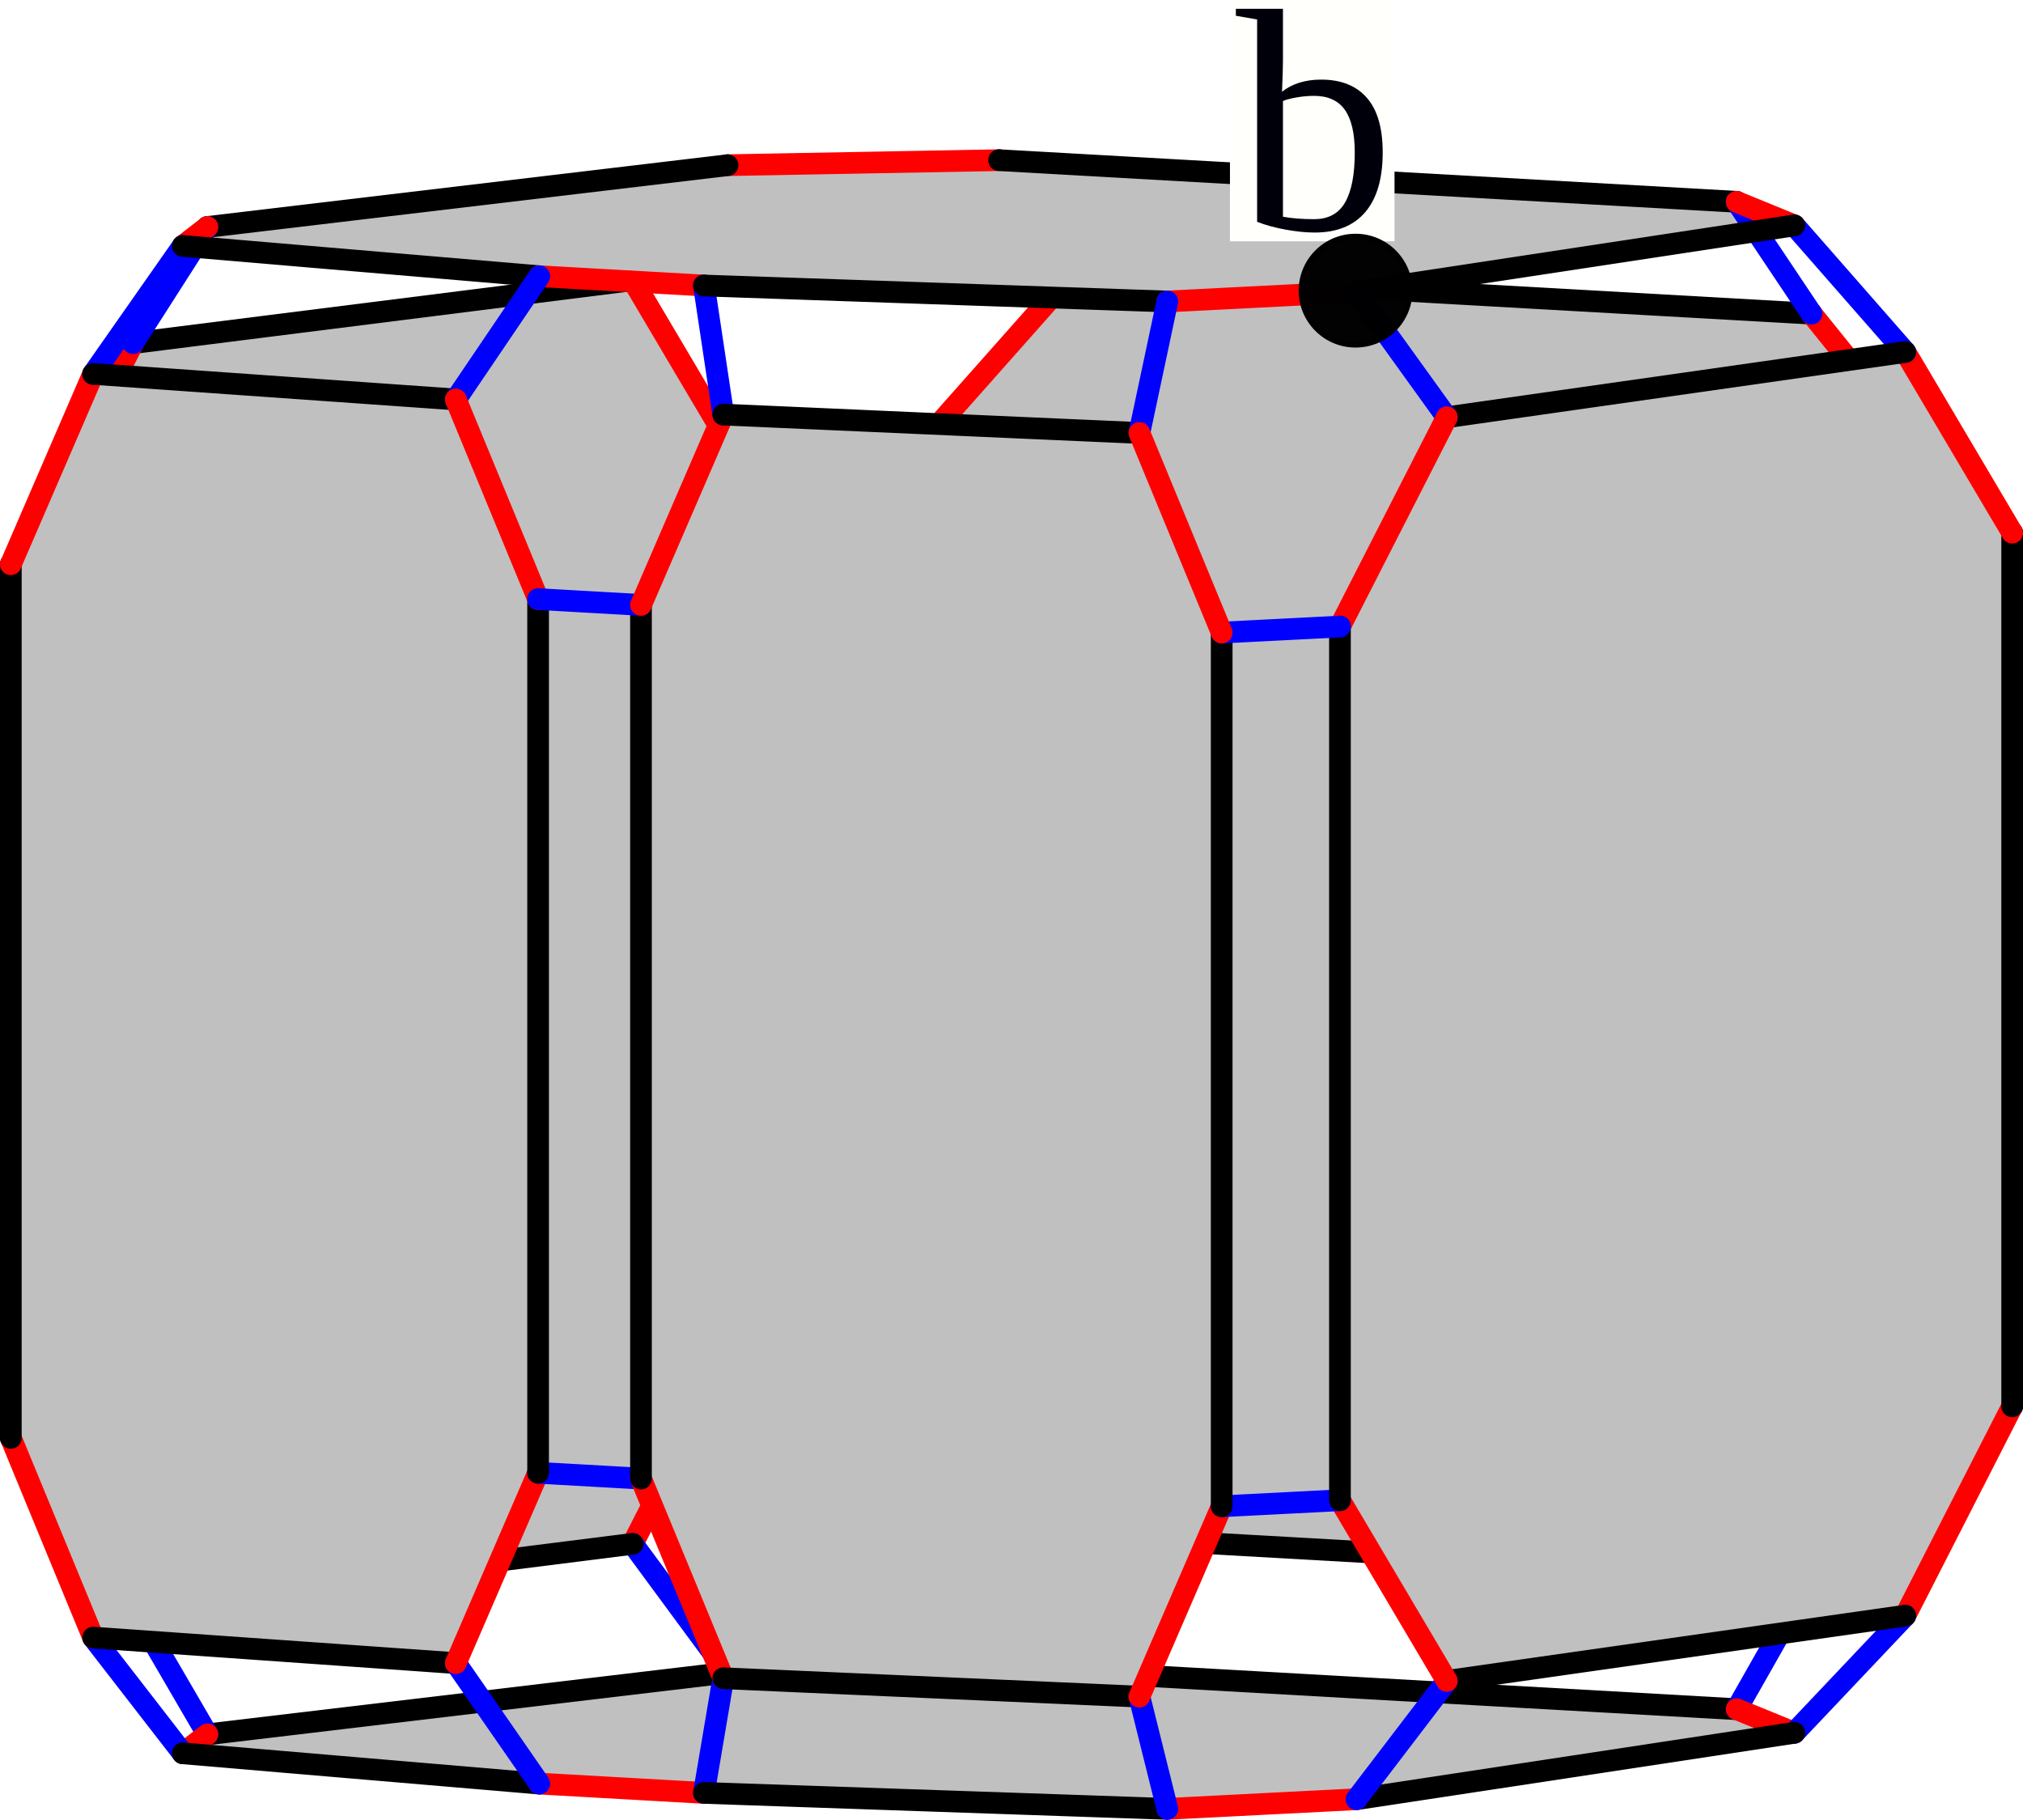
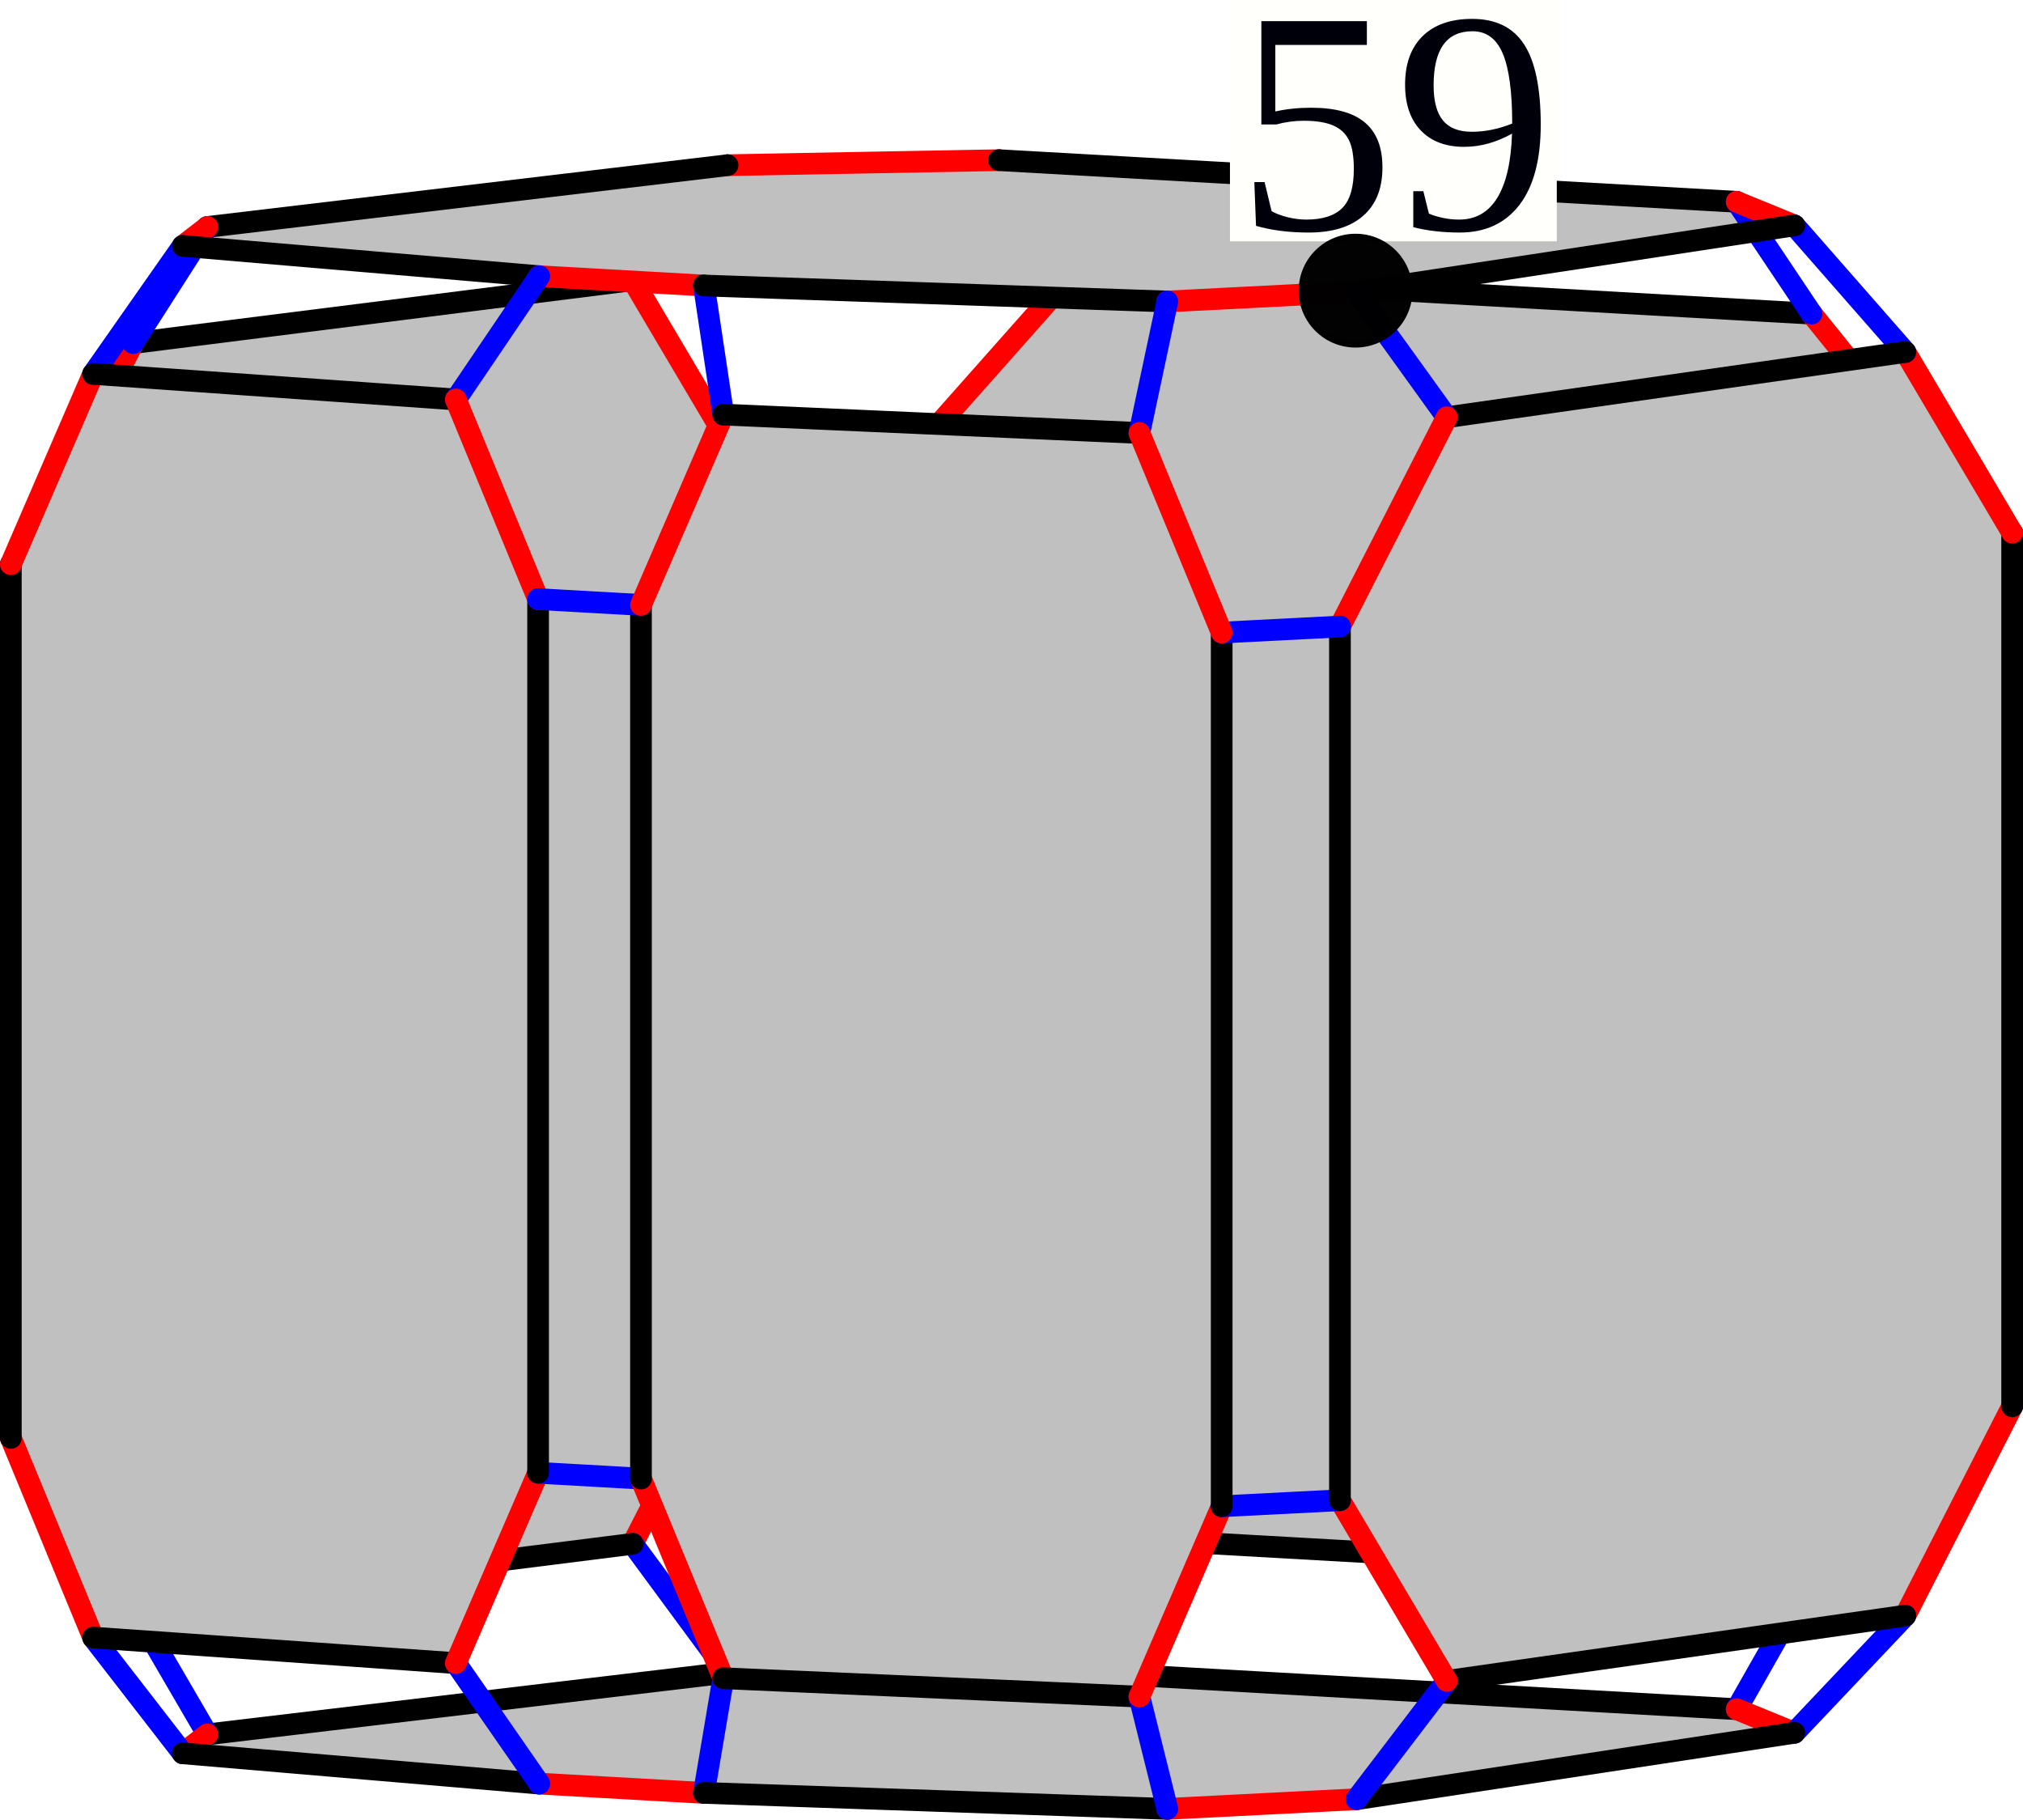
<svg xmlns="http://www.w3.org/2000/svg" width="373.288" height="335.758" version="1.1" id="svg21333">
  <defs id="defs21337" />
  <style id="style">
		.arc0 {
			fill:none;
			fill-rule:evenodd;
			stroke:black;
			stroke-width:4;
			stroke-linecap:round;
			stroke-linejoin:round;
			stroke-opacity:1;
		}
		.arc1 {
			fill:none;
			fill-rule:evenodd;
			stroke:red;
			stroke-width:4;
			stroke-linecap:round;
			stroke-linejoin:round;
			stroke-opacity:1;
		}
		.arc2 {
			fill:none;
			fill-rule:evenodd;
			stroke:blue;
			stroke-width:4;
			stroke-linecap:round;
			stroke-linejoin:round;
			stroke-opacity:1;
		}
		.arc3 {
			fill:none;
			fill-rule:evenodd;
			stroke:green;
			stroke-width:4;
			stroke-linecap:round;
			stroke-linejoin:round;
			stroke-opacity:1;
		}
		.topological-dart {
			fill:#000000;
			stroke:#000000;
			stroke-width:0;
			stroke-linecap:round;
			stroke-linejoin:round;
			stroke-dasharray:none;
			paint-order:markers fill stroke;
		}
	</style>
  <polygon points="901.908,245.076 901.908,406.281 871.534,440.544 735.431,432.862 705.057,395.171 705.057,233.966 735.431,199.703 871.534,207.385 " id="face_22_23_18_17_16_15_20_21" style="fill:#c0c0c0;stroke:none" opacity="1" transform="translate(-537.2748,-149.5122)" />
  <line class="arc1" id="link21_@1_20" x1="167.782" y1="245.659" x2="198.156" y2="283.35" />
  <line class="arc2" id="link21_@2_26" x1="167.782" y1="245.659" x2="136.47" y2="246.238" />
  <line class="arc0" id="link21_@0_22" x1="167.782" y1="245.659" x2="167.782" y2="84.453" />
  <polygon points="542.111,251.438 542.111,412.644 561.836,445.98 654.019,434.366 673.744,395.75 673.744,234.544 654.019,201.207 561.836,212.821 " id="face_27_28_33_32_31_30_25_26" style="fill:#c0c0c0;stroke:none" opacity="1" transform="translate(-537.2748,-149.5122)" />
  <line class="arc1" id="link26_@1_25" x1="136.47" y1="246.238" x2="116.744" y2="284.854" />
  <line class="arc0" id="link26_@0_27" x1="136.47" y1="246.238" x2="136.47" y2="85.032" />
  <line class="arc1" id="link22_@1_23" x1="167.782" y1="84.453" x2="198.156" y2="50.191" />
  <line class="arc2" id="link22_@2_27" x1="167.782" y1="84.453" x2="136.47" y2="85.032" />
  <line class="arc2" id="link20_@2_0" x1="198.156" y1="283.35" x2="184.348" y2="307.683" />
  <line class="arc0" id="link20_@0_15" x1="198.156" y1="283.35" x2="334.259" y2="291.032" />
  <line class="arc1" id="link27_@1_28" x1="136.47" y1="85.032" x2="116.744" y2="51.695" />
  <line class="arc2" id="link25_@2_1" x1="116.744" y1="284.854" x2="134.249" y2="308.609" />
  <line class="arc0" id="link25_@0_30" x1="116.744" y1="284.854" x2="24.562" y2="296.468" />
  <polygon points="868.375,469.231 787.582,481.488 752.67,483.271 667.162,480.321 636.788,478.607 571.006,473.018 575.544,469.521 671.524,458.121 721.623,457.195 857.726,464.877 " id="face_7_6_5_4_9_8_3_2_1_0" style="fill:#c0c0c0;stroke:none" opacity="1" transform="translate(-537.2748,-149.5122)" />
  <line class="arc1" id="link0_@1_1" x1="184.348" y1="307.683" x2="134.249" y2="308.609" />
  <line class="arc0" id="link0_@0_7" x1="184.348" y1="307.683" x2="320.451" y2="315.365" />
  <line class="arc2" id="link23_@2_24" x1="198.156" y1="50.191" x2="184.348" y2="29.554" />
  <line class="arc0" id="link23_@0_18" x1="198.156" y1="50.191" x2="334.259" y2="57.872" />
  <line class="arc0" id="link1_@0_2" x1="134.249" y1="308.609" x2="38.269" y2="320.009" />
  <line class="arc2" id="link28_@2_29" x1="116.744" y1="51.695" x2="134.249" y2="30.479" />
  <line class="arc0" id="link28_@0_33" x1="116.744" y1="51.695" x2="24.562" y2="63.309" />
  <polygon points="868.375,191.101 787.582,203.358 752.67,205.141 667.162,202.191 636.788,200.477 571.006,194.888 575.544,191.391 671.524,179.991 721.623,179.066 857.726,186.747 " id="face_19_14_59_54_49_44_39_34_29_24" style="fill:#c0c0c0;stroke:none" opacity="1" transform="translate(-537.2748,-149.5122)" />
  <line class="arc1" id="link24_@1_29" x1="184.348" y1="29.554" x2="134.249" y2="30.479" />
  <line class="arc0" id="link24_@0_19" x1="184.348" y1="29.554" x2="320.451" y2="37.235" />
  <line class="arc0" id="link29_@0_34" x1="134.249" y1="30.479" x2="38.269" y2="41.879" />
  <line class="arc1" id="link15_@1_16" x1="334.259" y1="291.032" x2="364.633" y2="256.769" />
  <line class="arc2" id="link15_@2_7" x1="334.259" y1="291.032" x2="320.451" y2="315.365" />
  <line class="arc1" id="link7_@1_6" x1="320.451" y1="315.365" x2="331.1" y2="319.719" />
  <line class="arc1" id="link18_@1_17" x1="334.259" y1="57.872" x2="364.633" y2="95.563" />
  <line class="arc2" id="link18_@2_19" x1="334.259" y1="57.872" x2="320.451" y2="37.235" />
  <line class="arc2" id="link16_@2_11" x1="364.633" y1="256.769" x2="371.288" y2="259.491" />
  <line class="arc0" id="link16_@0_17" x1="364.633" y1="256.769" x2="364.633" y2="95.563" />
  <line class="arc2" id="link17_@2_12" x1="364.633" y1="95.563" x2="371.288" y2="98.285" />
  <line class="arc1" id="link19_@1_14" x1="320.451" y1="37.235" x2="331.1" y2="41.589" />
  <polygon points="784.524,265.119 784.524,426.325 804.249,459.662 888.838,447.619 908.563,409.003 908.563,247.797 888.838,214.46 804.249,226.503 " id="face_12_13_58_57_56_55_10_11" style="fill:#c0c0c0;stroke:none" opacity="1" transform="translate(-537.2748,-149.5122)" />
  <line class="arc1" id="link11_@1_10" x1="371.288" y1="259.491" x2="351.563" y2="298.107" />
  <line class="arc0" id="link11_@0_12" x1="371.288" y1="259.491" x2="371.288" y2="98.285" />
  <line class="arc1" id="link30_@1_31" x1="24.562" y1="296.468" x2="4.836" y2="263.131" />
  <line class="arc2" id="link30_@2_2" x1="24.562" y1="296.468" x2="38.269" y2="320.009" />
  <line class="arc1" id="link12_@1_13" x1="371.288" y1="98.285" x2="351.563" y2="64.948" />
  <line class="arc2" id="link6_@2_10" x1="331.1" y1="319.719" x2="351.563" y2="298.107" />
  <line class="arc0" id="link6_@0_5" x1="331.1" y1="319.719" x2="250.307" y2="331.976" />
  <line class="arc1" id="link2_@1_3" x1="38.269" y1="320.009" x2="33.731" y2="323.505" />
  <line class="arc0" id="link10_@0_55" x1="351.563" y1="298.107" x2="266.974" y2="310.15" />
  <line class="arc1" id="link33_@1_32" x1="24.562" y1="63.309" x2="4.836" y2="101.925" />
  <line class="arc2" id="link33_@2_34" x1="24.562" y1="63.309" x2="38.269" y2="41.879" />
  <line class="arc2" id="link14_@2_13" x1="331.1" y1="41.589" x2="351.563" y2="64.948" />
  <line class="arc0" id="link14_@0_59" x1="331.1" y1="41.589" x2="250.307" y2="53.846" />
  <line class="arc2" id="link31_@2_36" x1="4.836" y1="263.131" x2="2" y2="265.317" />
  <line class="arc0" id="link31_@0_32" x1="4.836" y1="263.131" x2="4.836" y2="101.925" />
  <line class="arc1" id="link34_@1_39" x1="38.269" y1="41.879" x2="33.731" y2="45.376" />
  <line class="arc0" id="link13_@0_58" x1="351.563" y1="64.948" x2="266.974" y2="76.99" />
  <line class="arc2" id="link32_@2_37" x1="4.836" y1="101.925" x2="2" y2="104.111" />
  <line class="arc2" id="link3_@2_35" x1="33.731" y1="323.505" x2="17.187" y2="302.151" />
  <line class="arc0" id="link3_@0_8" x1="33.731" y1="323.505" x2="99.513" y2="329.095" />
  <polygon points="636.566,260.052 636.566,421.258 621.379,456.378 554.462,451.663 539.275,414.829 539.275,253.623 554.462,218.504 621.379,223.219 " id="face_37_38_43_42_41_40_35_36" style="fill:#c0c0c0;stroke:none" opacity="1" transform="translate(-537.2748,-149.5122)" />
  <line class="arc1" id="link36_@1_35" x1="2" y1="265.317" x2="17.187" y2="302.151" />
  <line class="arc0" id="link36_@0_37" x1="2" y1="265.317" x2="2" y2="104.111" />
  <line class="arc0" id="link35_@0_40" x1="17.187" y1="302.151" x2="84.104" y2="306.866" />
  <line class="arc1" id="link37_@1_38" x1="2" y1="104.111" x2="17.187" y2="68.991" />
  <line class="arc2" id="link39_@2_38" x1="33.731" y1="45.376" x2="17.187" y2="68.991" />
  <line class="arc0" id="link39_@0_44" x1="33.731" y1="45.376" x2="99.513" y2="50.965" />
  <line class="arc0" id="link38_@0_43" x1="17.187" y1="68.991" x2="84.104" y2="73.706" />
  <line class="arc1" id="link8_@1_9" x1="99.513" y1="329.095" x2="129.888" y2="330.809" />
  <line class="arc2" id="link8_@2_40" x1="99.513" y1="329.095" x2="84.104" y2="306.866" />
  <line class="arc1" id="link40_@1_41" x1="84.104" y1="306.866" x2="99.291" y2="271.746" />
  <line class="arc2" id="link41_@2_46" x1="99.291" y1="271.746" x2="118.275" y2="272.817" />
  <line class="arc0" id="link41_@0_42" x1="99.291" y1="271.746" x2="99.291" y2="110.54" />
  <line class="arc2" id="link9_@2_45" x1="129.888" y1="330.809" x2="133.462" y2="309.651" />
  <line class="arc0" id="link9_@0_4" x1="129.888" y1="330.809" x2="215.395" y2="333.758" />
  <line class="arc1" id="link44_@1_49" x1="99.513" y1="50.965" x2="129.888" y2="52.679" />
  <line class="arc2" id="link44_@2_43" x1="99.513" y1="50.965" x2="84.104" y2="73.706" />
  <line class="arc1" id="link43_@1_42" x1="84.104" y1="73.706" x2="99.291" y2="110.54" />
  <polygon points="762.703,266.233 762.703,427.439 747.516,462.558 670.737,459.163 655.55,422.33 655.55,261.124 670.737,226.004 747.516,229.399 " id="face_47_48_53_52_51_50_45_46" style="fill:#c0c0c0;stroke:none" opacity="1" transform="translate(-537.2748,-149.5122)" />
  <line class="arc1" id="link46_@1_45" x1="118.275" y1="272.817" x2="133.462" y2="309.651" />
  <line class="arc0" id="link46_@0_47" x1="118.275" y1="272.817" x2="118.275" y2="111.611" />
  <line class="arc2" id="link42_@2_47" x1="99.291" y1="110.54" x2="118.275" y2="111.611" />
  <line class="arc1" id="link5_@1_4" x1="250.307" y1="331.976" x2="215.395" y2="333.758" />
  <line class="arc2" id="link5_@2_55" x1="250.307" y1="331.976" x2="266.974" y2="310.15" />
  <line class="arc0" id="link45_@0_50" x1="133.462" y1="309.651" x2="210.241" y2="313.046" />
  <line class="arc1" id="link55_@1_56" x1="266.974" y1="310.15" x2="247.249" y2="276.813" />
  <line class="arc1" id="link47_@1_48" x1="118.275" y1="111.611" x2="133.462" y2="76.492" />
  <line class="arc2" id="link49_@2_48" x1="129.888" y1="52.679" x2="133.462" y2="76.492" />
  <line class="arc0" id="link49_@0_54" x1="129.888" y1="52.679" x2="215.395" y2="55.629" />
  <line class="arc2" id="link4_@2_50" x1="215.395" y1="333.758" x2="210.241" y2="313.046" />
  <line class="arc0" id="link48_@0_53" x1="133.462" y1="76.492" x2="210.241" y2="79.887" />
  <line class="arc1" id="link59_@1_54" x1="250.307" y1="53.846" x2="215.395" y2="55.629" />
  <line class="arc2" id="link59_@2_58" x1="250.307" y1="53.846" x2="266.974" y2="76.99" />
  <line class="arc1" id="link58_@1_57" x1="266.974" y1="76.99" x2="247.249" y2="115.607" />
  <line class="arc1" id="link50_@1_51" x1="210.241" y1="313.046" x2="225.429" y2="277.927" />
  <line class="arc2" id="link56_@2_51" x1="247.249" y1="276.813" x2="225.429" y2="277.927" />
  <line class="arc0" id="link56_@0_57" x1="247.249" y1="276.813" x2="247.249" y2="115.607" />
  <line class="arc2" id="link54_@2_53" x1="215.395" y1="55.629" x2="210.241" y2="79.887" />
  <line class="arc0" id="link51_@0_52" x1="225.429" y1="277.927" x2="225.429" y2="116.721" />
  <line class="arc2" id="link57_@2_52" x1="247.249" y1="115.607" x2="225.429" y2="116.721" />
  <line class="arc1" id="link53_@1_52" x1="210.241" y1="79.887" x2="225.429" y2="116.721" />
  <g id="g4683" transform="translate(155.1497,-171.0539)">
    <g id="g23489" transform="translate(0.8836836,-4.35997)">
      <g id="g23483">
-         <rect style="fill:#fffffc;fill-opacity:1;stroke:none;stroke-width:5.198;stroke-linecap:round;stroke-linejoin:round;stop-color:#000000" id="rect71319" width="30.365" height="44.527" x="70.921" y="175.414" />
+         <rect style="fill:#fffffc;fill-opacity:1;stroke:none;stroke-width:7.325;stroke-linecap:round;stroke-linejoin:round;stop-color:#000000" id="rect71319" width="60.307" height="44.527" x="70.921" y="175.414" />
        <text xml:space="preserve" style="font-style:normal;font-variant:normal;font-weight:normal;font-stretch:normal;font-size:58.667px;font-family:'Liberation Serif';-inkscape-font-specification:'Liberation Serif, Normal';font-variant-ligatures:normal;font-variant-caps:normal;font-variant-numeric:normal;font-variant-east-asian:normal;fill:#00000b;fill-opacity:1;stroke:none;stroke-width:3.78;stroke-linecap:round;stroke-linejoin:round;stop-color:#000000" x="72.013" y="217.744" id="text74290">
-           <tspan id="tspan74288" x="72.013" y="217.744">b</tspan>
+           <tspan id="tspan74288" x="72.013" y="217.744">59</tspan>
        </text>
      </g>
    </g>
    <circle id="dart37" cx="94.981" cy="224.682" r="10" stroke="#000000" fill="#000000" style="fill:#000000;fill-opacity:0.989" />
  </g>
</svg>
